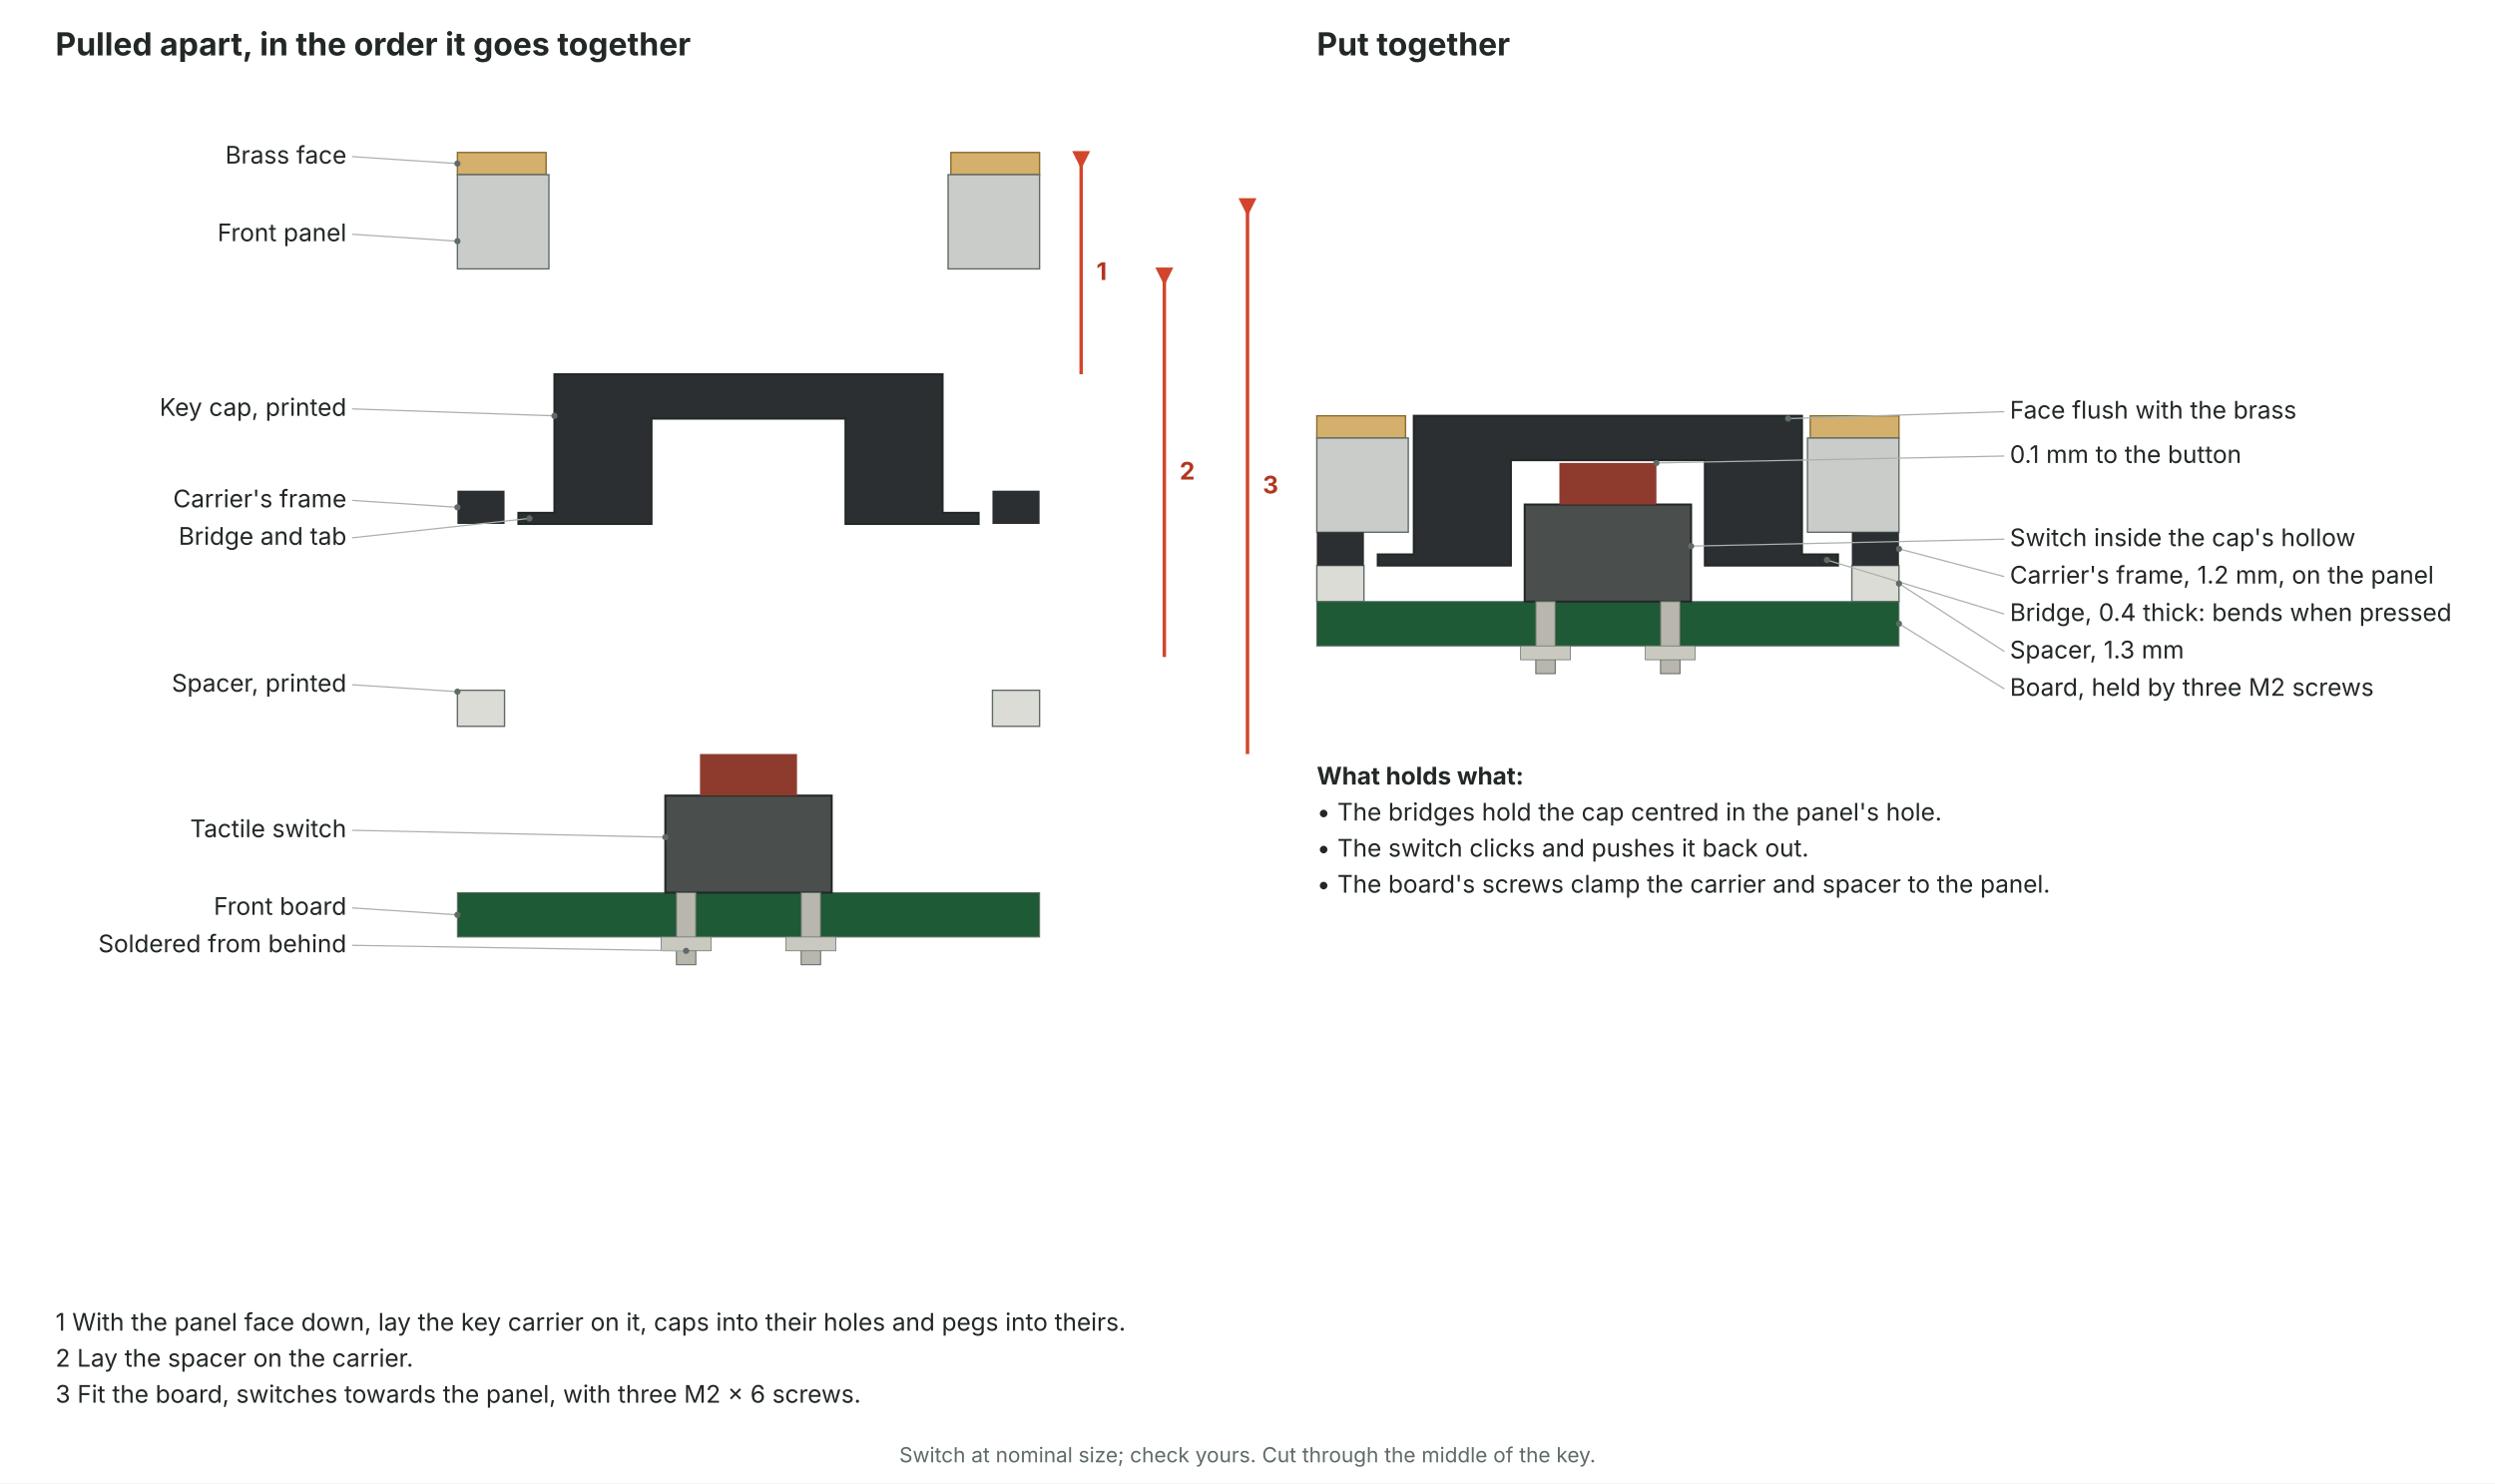
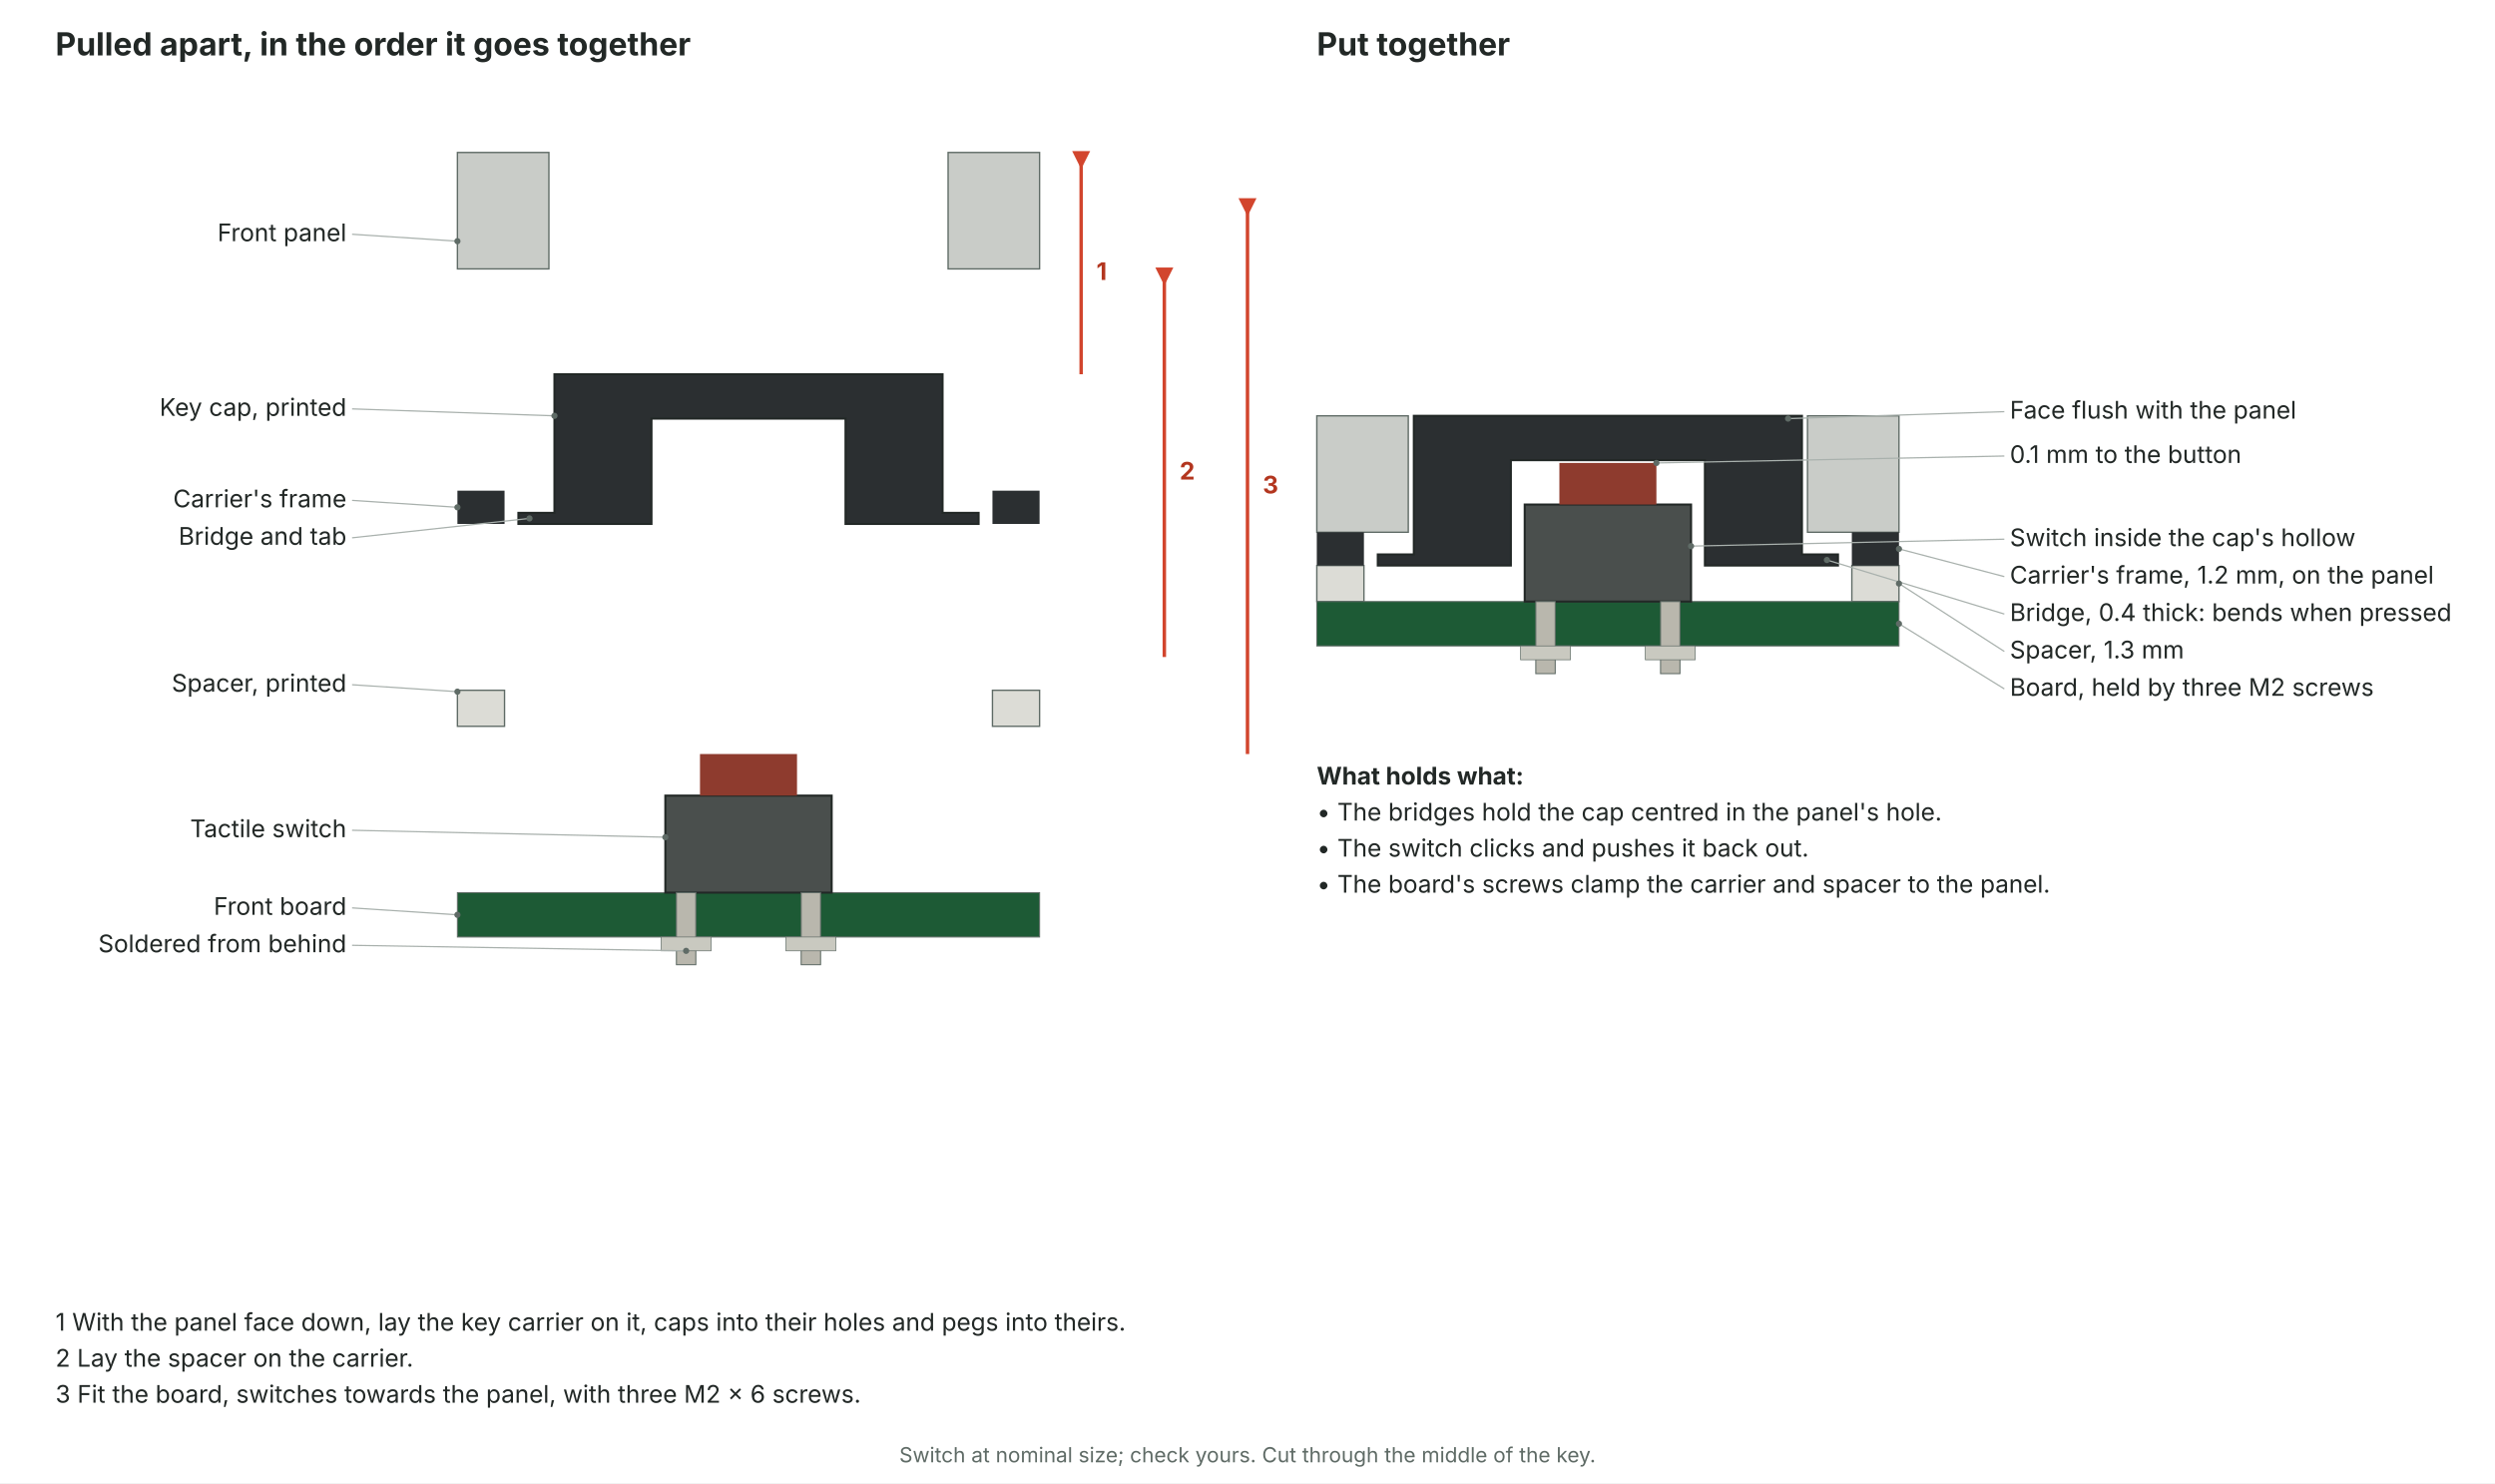
<svg xmlns="http://www.w3.org/2000/svg" width="360mm" height="214mm" viewBox="0 0 360 214">
  <rect width="360" height="214" fill="#ffffff" />
  <text x="8" y="8" font-size="4.6" text-anchor="start" fill="#222826" font-weight="650" style="font-family:system-ui,-apple-system,'Segoe UI',sans-serif">Pulled apart, in the order it goes together</text>
-   <rect x="66" y="22" width="12.8" height="3.2" rx="0" fill="#d4b06c" stroke="#8a6a2e" stroke-width="0.2" />
-   <rect x="66" y="25.2" width="13.2" height="13.6" rx="0" fill="#c9ccc8" stroke="#5f6b66" stroke-width="0.2" />
-   <rect x="137.2" y="22" width="12.8" height="3.2" rx="0" fill="#d4b06c" stroke="#8a6a2e" stroke-width="0.2" />
-   <rect x="136.8" y="25.2" width="13.2" height="13.6" rx="0" fill="#c9ccc8" stroke="#5f6b66" stroke-width="0.2" />
+   <rect x="66" y="22" width="13.2" height="16.8" rx="0" fill="#c9ccc8" stroke="#5f6b66" stroke-width="0.2" />
+   <rect x="136.8" y="22" width="13.2" height="16.8" rx="0" fill="#c9ccc8" stroke="#5f6b66" stroke-width="0.2" />
  <polygon points="136,54 136,74 141.2,74 141.2,75.6 122,75.6 122,60.4 94,60.4 94,75.6 74.8,75.6 74.8,74 80,74 80,54" fill="#2b2f31" stroke="#222826" stroke-width="0.3" />
  <rect x="66" y="70.8" width="6.8" height="4.8" rx="0" fill="#2b2f31" stroke="none" stroke-width="0.3" />
  <rect x="143.2" y="70.8" width="6.8" height="4.8" rx="0" fill="#2b2f31" stroke="none" stroke-width="0.3" />
  <rect x="66" y="99.6" width="6.8" height="5.2" rx="0" fill="#dcdcd6" stroke="#5f6b66" stroke-width="0.2" />
  <rect x="143.2" y="99.6" width="6.8" height="5.2" rx="0" fill="#dcdcd6" stroke="#5f6b66" stroke-width="0.2" />
  <rect x="66" y="128.8" width="84" height="6.4" rx="0" fill="#1d5a35" stroke="#5f6b66" stroke-width="0.15" />
  <rect x="96" y="114.8" width="24" height="14" rx="0" fill="#4a4f4d" stroke="#222826" stroke-width="0.3" />
  <rect x="101" y="108.8" width="14" height="6" rx="0" fill="#8e3b2e" stroke="none" stroke-width="0.3" />
  <rect x="97.6" y="128.8" width="2.8" height="10.4" rx="0" fill="#b9b7ad" stroke="#5f6b66" stroke-width="0.15" />
  <rect x="95.4" y="135.2" width="7.2" height="2" rx="0" fill="#c9c9c0" stroke="#5f6b66" stroke-width="0.1" />
  <rect x="115.6" y="128.8" width="2.8" height="10.4" rx="0" fill="#b9b7ad" stroke="#5f6b66" stroke-width="0.15" />
  <rect x="113.4" y="135.2" width="7.2" height="2" rx="0" fill="#c9c9c0" stroke="#5f6b66" stroke-width="0.1" />
  <line x1="156" y1="54" x2="156" y2="22.8" stroke="#d2452d" stroke-width="0.5" />
  <polygon points="156,24.4 154.7,21.8 157.3,21.8" fill="#d2452d" />
  <text x="158.2" y="40.4" font-size="3.5" text-anchor="start" fill="#b3361f" font-weight="650" style="font-family:system-ui,-apple-system,'Segoe UI',sans-serif">1</text>
  <line x1="168" y1="94.8" x2="168" y2="39.6" stroke="#d2452d" stroke-width="0.5" />
  <polygon points="168,41.2 166.7,38.6 169.3,38.6" fill="#d2452d" />
  <text x="170.2" y="69.2" font-size="3.5" text-anchor="start" fill="#b3361f" font-weight="650" style="font-family:system-ui,-apple-system,'Segoe UI',sans-serif">2</text>
  <line x1="180" y1="108.8" x2="180" y2="29.6" stroke="#d2452d" stroke-width="0.5" />
  <polygon points="180,31.2 178.7,28.6 181.3,28.6" fill="#d2452d" />
  <text x="182.2" y="71.2" font-size="3.5" text-anchor="start" fill="#b3361f" font-weight="650" style="font-family:system-ui,-apple-system,'Segoe UI',sans-serif">3</text>
-   <line x1="66" y1="23.6" x2="50.8" y2="22.6" stroke="#a9b1ad" stroke-width="0.18" />
-   <circle cx="66" cy="23.6" r="0.45" fill="#5f6b66" stroke="none" stroke-width="0.3" />
-   <text x="50" y="23.6" font-size="3.5" text-anchor="end" fill="#222826" font-weight="400" style="font-family:system-ui,-apple-system,'Segoe UI',sans-serif">Brass face</text>
  <line x1="66" y1="34.8" x2="50.8" y2="33.8" stroke="#a9b1ad" stroke-width="0.18" />
  <circle cx="66" cy="34.8" r="0.45" fill="#5f6b66" stroke="none" stroke-width="0.3" />
  <text x="50" y="34.8" font-size="3.5" text-anchor="end" fill="#222826" font-weight="400" style="font-family:system-ui,-apple-system,'Segoe UI',sans-serif">Front panel</text>
  <line x1="80" y1="60" x2="50.8" y2="59" stroke="#a9b1ad" stroke-width="0.18" />
  <circle cx="80" cy="60" r="0.45" fill="#5f6b66" stroke="none" stroke-width="0.3" />
  <text x="50" y="60" font-size="3.5" text-anchor="end" fill="#222826" font-weight="400" style="font-family:system-ui,-apple-system,'Segoe UI',sans-serif">Key cap, printed</text>
  <line x1="66" y1="73.2" x2="50.8" y2="72.2" stroke="#a9b1ad" stroke-width="0.18" />
  <circle cx="66" cy="73.2" r="0.45" fill="#5f6b66" stroke="none" stroke-width="0.3" />
  <text x="50" y="73.2" font-size="3.5" text-anchor="end" fill="#222826" font-weight="400" style="font-family:system-ui,-apple-system,'Segoe UI',sans-serif">Carrier's frame</text>
  <line x1="76.4" y1="74.8" x2="50.8" y2="77.6" stroke="#a9b1ad" stroke-width="0.18" />
  <circle cx="76.4" cy="74.8" r="0.45" fill="#5f6b66" stroke="none" stroke-width="0.3" />
  <text x="50" y="78.6" font-size="3.5" text-anchor="end" fill="#222826" font-weight="400" style="font-family:system-ui,-apple-system,'Segoe UI',sans-serif">Bridge and tab</text>
  <line x1="66" y1="99.8" x2="50.8" y2="98.8" stroke="#a9b1ad" stroke-width="0.18" />
  <circle cx="66" cy="99.8" r="0.45" fill="#5f6b66" stroke="none" stroke-width="0.3" />
  <text x="50" y="99.8" font-size="3.5" text-anchor="end" fill="#222826" font-weight="400" style="font-family:system-ui,-apple-system,'Segoe UI',sans-serif">Spacer, printed</text>
  <line x1="96" y1="120.8" x2="50.8" y2="119.8" stroke="#a9b1ad" stroke-width="0.18" />
  <circle cx="96" cy="120.8" r="0.45" fill="#5f6b66" stroke="none" stroke-width="0.3" />
  <text x="50" y="120.8" font-size="3.5" text-anchor="end" fill="#222826" font-weight="400" style="font-family:system-ui,-apple-system,'Segoe UI',sans-serif">Tactile switch</text>
  <line x1="66" y1="132" x2="50.8" y2="131" stroke="#a9b1ad" stroke-width="0.18" />
  <circle cx="66" cy="132" r="0.45" fill="#5f6b66" stroke="none" stroke-width="0.3" />
  <text x="50" y="132" font-size="3.5" text-anchor="end" fill="#222826" font-weight="400" style="font-family:system-ui,-apple-system,'Segoe UI',sans-serif">Front board</text>
  <line x1="99" y1="137.2" x2="50.8" y2="136.4" stroke="#a9b1ad" stroke-width="0.18" />
  <circle cx="99" cy="137.2" r="0.45" fill="#5f6b66" stroke="none" stroke-width="0.3" />
  <text x="50" y="137.4" font-size="3.5" text-anchor="end" fill="#222826" font-weight="400" style="font-family:system-ui,-apple-system,'Segoe UI',sans-serif">Soldered from behind</text>
  <text x="8" y="192" font-size="3.5" text-anchor="start" fill="#222826" font-weight="400" style="font-family:system-ui,-apple-system,'Segoe UI',sans-serif">1  With the panel face down, lay the key carrier on it, caps into their holes and pegs into theirs.</text>
  <text x="8" y="197.2" font-size="3.5" text-anchor="start" fill="#222826" font-weight="400" style="font-family:system-ui,-apple-system,'Segoe UI',sans-serif">2  Lay the spacer on the carrier.</text>
  <text x="8" y="202.4" font-size="3.5" text-anchor="start" fill="#222826" font-weight="400" style="font-family:system-ui,-apple-system,'Segoe UI',sans-serif">3  Fit the board, switches towards the panel, with three M2 × 6 screws.</text>
  <text x="190" y="8" font-size="4.6" text-anchor="start" fill="#222826" font-weight="650" style="font-family:system-ui,-apple-system,'Segoe UI',sans-serif">Put together</text>
-   <rect x="190" y="60" width="12.8" height="3.2" rx="0" fill="#d4b06c" stroke="#8a6a2e" stroke-width="0.2" />
-   <rect x="190" y="63.2" width="13.2" height="13.6" rx="0" fill="#c9ccc8" stroke="#5f6b66" stroke-width="0.2" />
-   <rect x="261.2" y="60" width="12.8" height="3.2" rx="0" fill="#d4b06c" stroke="#8a6a2e" stroke-width="0.2" />
-   <rect x="260.8" y="63.2" width="13.2" height="13.6" rx="0" fill="#c9ccc8" stroke="#5f6b66" stroke-width="0.2" />
+   <rect x="190" y="60" width="13.2" height="16.8" rx="0" fill="#c9ccc8" stroke="#5f6b66" stroke-width="0.2" />
+   <rect x="260.8" y="60" width="13.2" height="16.8" rx="0" fill="#c9ccc8" stroke="#5f6b66" stroke-width="0.2" />
  <rect x="190" y="81.6" width="6.8" height="5.2" rx="0" fill="#dcdcd6" stroke="#5f6b66" stroke-width="0.2" />
  <rect x="267.2" y="81.6" width="6.8" height="5.2" rx="0" fill="#dcdcd6" stroke="#5f6b66" stroke-width="0.2" />
  <rect x="190" y="86.8" width="84" height="6.4" rx="0" fill="#1d5a35" stroke="#5f6b66" stroke-width="0.15" />
  <rect x="220" y="72.8" width="24" height="14" rx="0" fill="#4a4f4d" stroke="#222826" stroke-width="0.3" />
  <rect x="225" y="66.8" width="14" height="6" rx="0" fill="#8e3b2e" stroke="none" stroke-width="0.3" />
  <rect x="221.6" y="86.8" width="2.8" height="10.4" rx="0" fill="#b9b7ad" stroke="#5f6b66" stroke-width="0.15" />
  <rect x="219.4" y="93.2" width="7.2" height="2" rx="0" fill="#c9c9c0" stroke="#5f6b66" stroke-width="0.1" />
  <rect x="239.6" y="86.8" width="2.8" height="10.4" rx="0" fill="#b9b7ad" stroke="#5f6b66" stroke-width="0.15" />
  <rect x="237.4" y="93.2" width="7.2" height="2" rx="0" fill="#c9c9c0" stroke="#5f6b66" stroke-width="0.1" />
  <polygon points="260,60 260,80 265.2,80 265.2,81.6 246,81.6 246,66.4 218,66.4 218,81.6 198.8,81.6 198.8,80 204,80 204,60" fill="#2b2f31" stroke="#222826" stroke-width="0.3" />
  <rect x="190" y="76.8" width="6.8" height="4.8" rx="0" fill="#2b2f31" stroke="none" stroke-width="0.3" />
  <rect x="267.2" y="76.8" width="6.8" height="4.8" rx="0" fill="#2b2f31" stroke="none" stroke-width="0.3" />
  <line x1="258" y1="60.4" x2="289.2" y2="59.4" stroke="#a9b1ad" stroke-width="0.18" />
  <circle cx="258" cy="60.4" r="0.45" fill="#5f6b66" stroke="none" stroke-width="0.3" />
-   <text x="290" y="60.4" font-size="3.5" text-anchor="start" fill="#222826" font-weight="400" style="font-family:system-ui,-apple-system,'Segoe UI',sans-serif">Face flush with the brass</text>
+   <text x="290" y="60.4" font-size="3.5" text-anchor="start" fill="#222826" font-weight="400" style="font-family:system-ui,-apple-system,'Segoe UI',sans-serif">Face flush with the panel</text>
  <line x1="239" y1="66.8" x2="289.2" y2="65.8" stroke="#a9b1ad" stroke-width="0.18" />
  <circle cx="239" cy="66.8" r="0.45" fill="#5f6b66" stroke="none" stroke-width="0.3" />
  <text x="290" y="66.8" font-size="3.5" text-anchor="start" fill="#222826" font-weight="400" style="font-family:system-ui,-apple-system,'Segoe UI',sans-serif">0.1 mm to the button</text>
  <line x1="244" y1="78.8" x2="289.2" y2="77.8" stroke="#a9b1ad" stroke-width="0.18" />
  <circle cx="244" cy="78.8" r="0.45" fill="#5f6b66" stroke="none" stroke-width="0.3" />
  <text x="290" y="78.8" font-size="3.5" text-anchor="start" fill="#222826" font-weight="400" style="font-family:system-ui,-apple-system,'Segoe UI',sans-serif">Switch inside the cap's hollow</text>
  <line x1="274" y1="79.2" x2="289.2" y2="83.2" stroke="#a9b1ad" stroke-width="0.18" />
  <circle cx="274" cy="79.2" r="0.45" fill="#5f6b66" stroke="none" stroke-width="0.3" />
  <text x="290" y="84.2" font-size="3.5" text-anchor="start" fill="#222826" font-weight="400" style="font-family:system-ui,-apple-system,'Segoe UI',sans-serif">Carrier's frame, 1.2 mm, on the panel</text>
  <line x1="263.6" y1="80.8" x2="289.2" y2="88.6" stroke="#a9b1ad" stroke-width="0.18" />
  <circle cx="263.6" cy="80.8" r="0.45" fill="#5f6b66" stroke="none" stroke-width="0.3" />
  <text x="290" y="89.6" font-size="3.5" text-anchor="start" fill="#222826" font-weight="400" style="font-family:system-ui,-apple-system,'Segoe UI',sans-serif">Bridge, 0.4 thick: bends when pressed</text>
  <line x1="274" y1="84.2" x2="289.2" y2="94" stroke="#a9b1ad" stroke-width="0.18" />
  <circle cx="274" cy="84.2" r="0.45" fill="#5f6b66" stroke="none" stroke-width="0.3" />
  <text x="290" y="95" font-size="3.5" text-anchor="start" fill="#222826" font-weight="400" style="font-family:system-ui,-apple-system,'Segoe UI',sans-serif">Spacer, 1.3 mm</text>
  <line x1="274" y1="90" x2="289.2" y2="99.4" stroke="#a9b1ad" stroke-width="0.18" />
  <circle cx="274" cy="90" r="0.45" fill="#5f6b66" stroke="none" stroke-width="0.3" />
  <text x="290" y="100.4" font-size="3.5" text-anchor="start" fill="#222826" font-weight="400" style="font-family:system-ui,-apple-system,'Segoe UI',sans-serif">Board, held by three M2 screws</text>
  <text x="190" y="113.2" font-size="3.5" text-anchor="start" fill="#222826" font-weight="650" style="font-family:system-ui,-apple-system,'Segoe UI',sans-serif">What holds what:</text>
  <text x="190" y="118.4" font-size="3.5" text-anchor="start" fill="#222826" font-weight="400" style="font-family:system-ui,-apple-system,'Segoe UI',sans-serif">• The bridges hold the cap centred in the panel's hole.</text>
  <text x="190" y="123.6" font-size="3.5" text-anchor="start" fill="#222826" font-weight="400" style="font-family:system-ui,-apple-system,'Segoe UI',sans-serif">• The switch clicks and pushes it back out.</text>
  <text x="190" y="128.8" font-size="3.5" text-anchor="start" fill="#222826" font-weight="400" style="font-family:system-ui,-apple-system,'Segoe UI',sans-serif">• The board's screws clamp the carrier and spacer to the panel.</text>
  <text x="180" y="211" font-size="3" text-anchor="middle" fill="#5f6b66" font-weight="400" style="font-family:system-ui,-apple-system,'Segoe UI',sans-serif">Switch at nominal size; check yours. Cut through the middle of the key.</text>
</svg>
